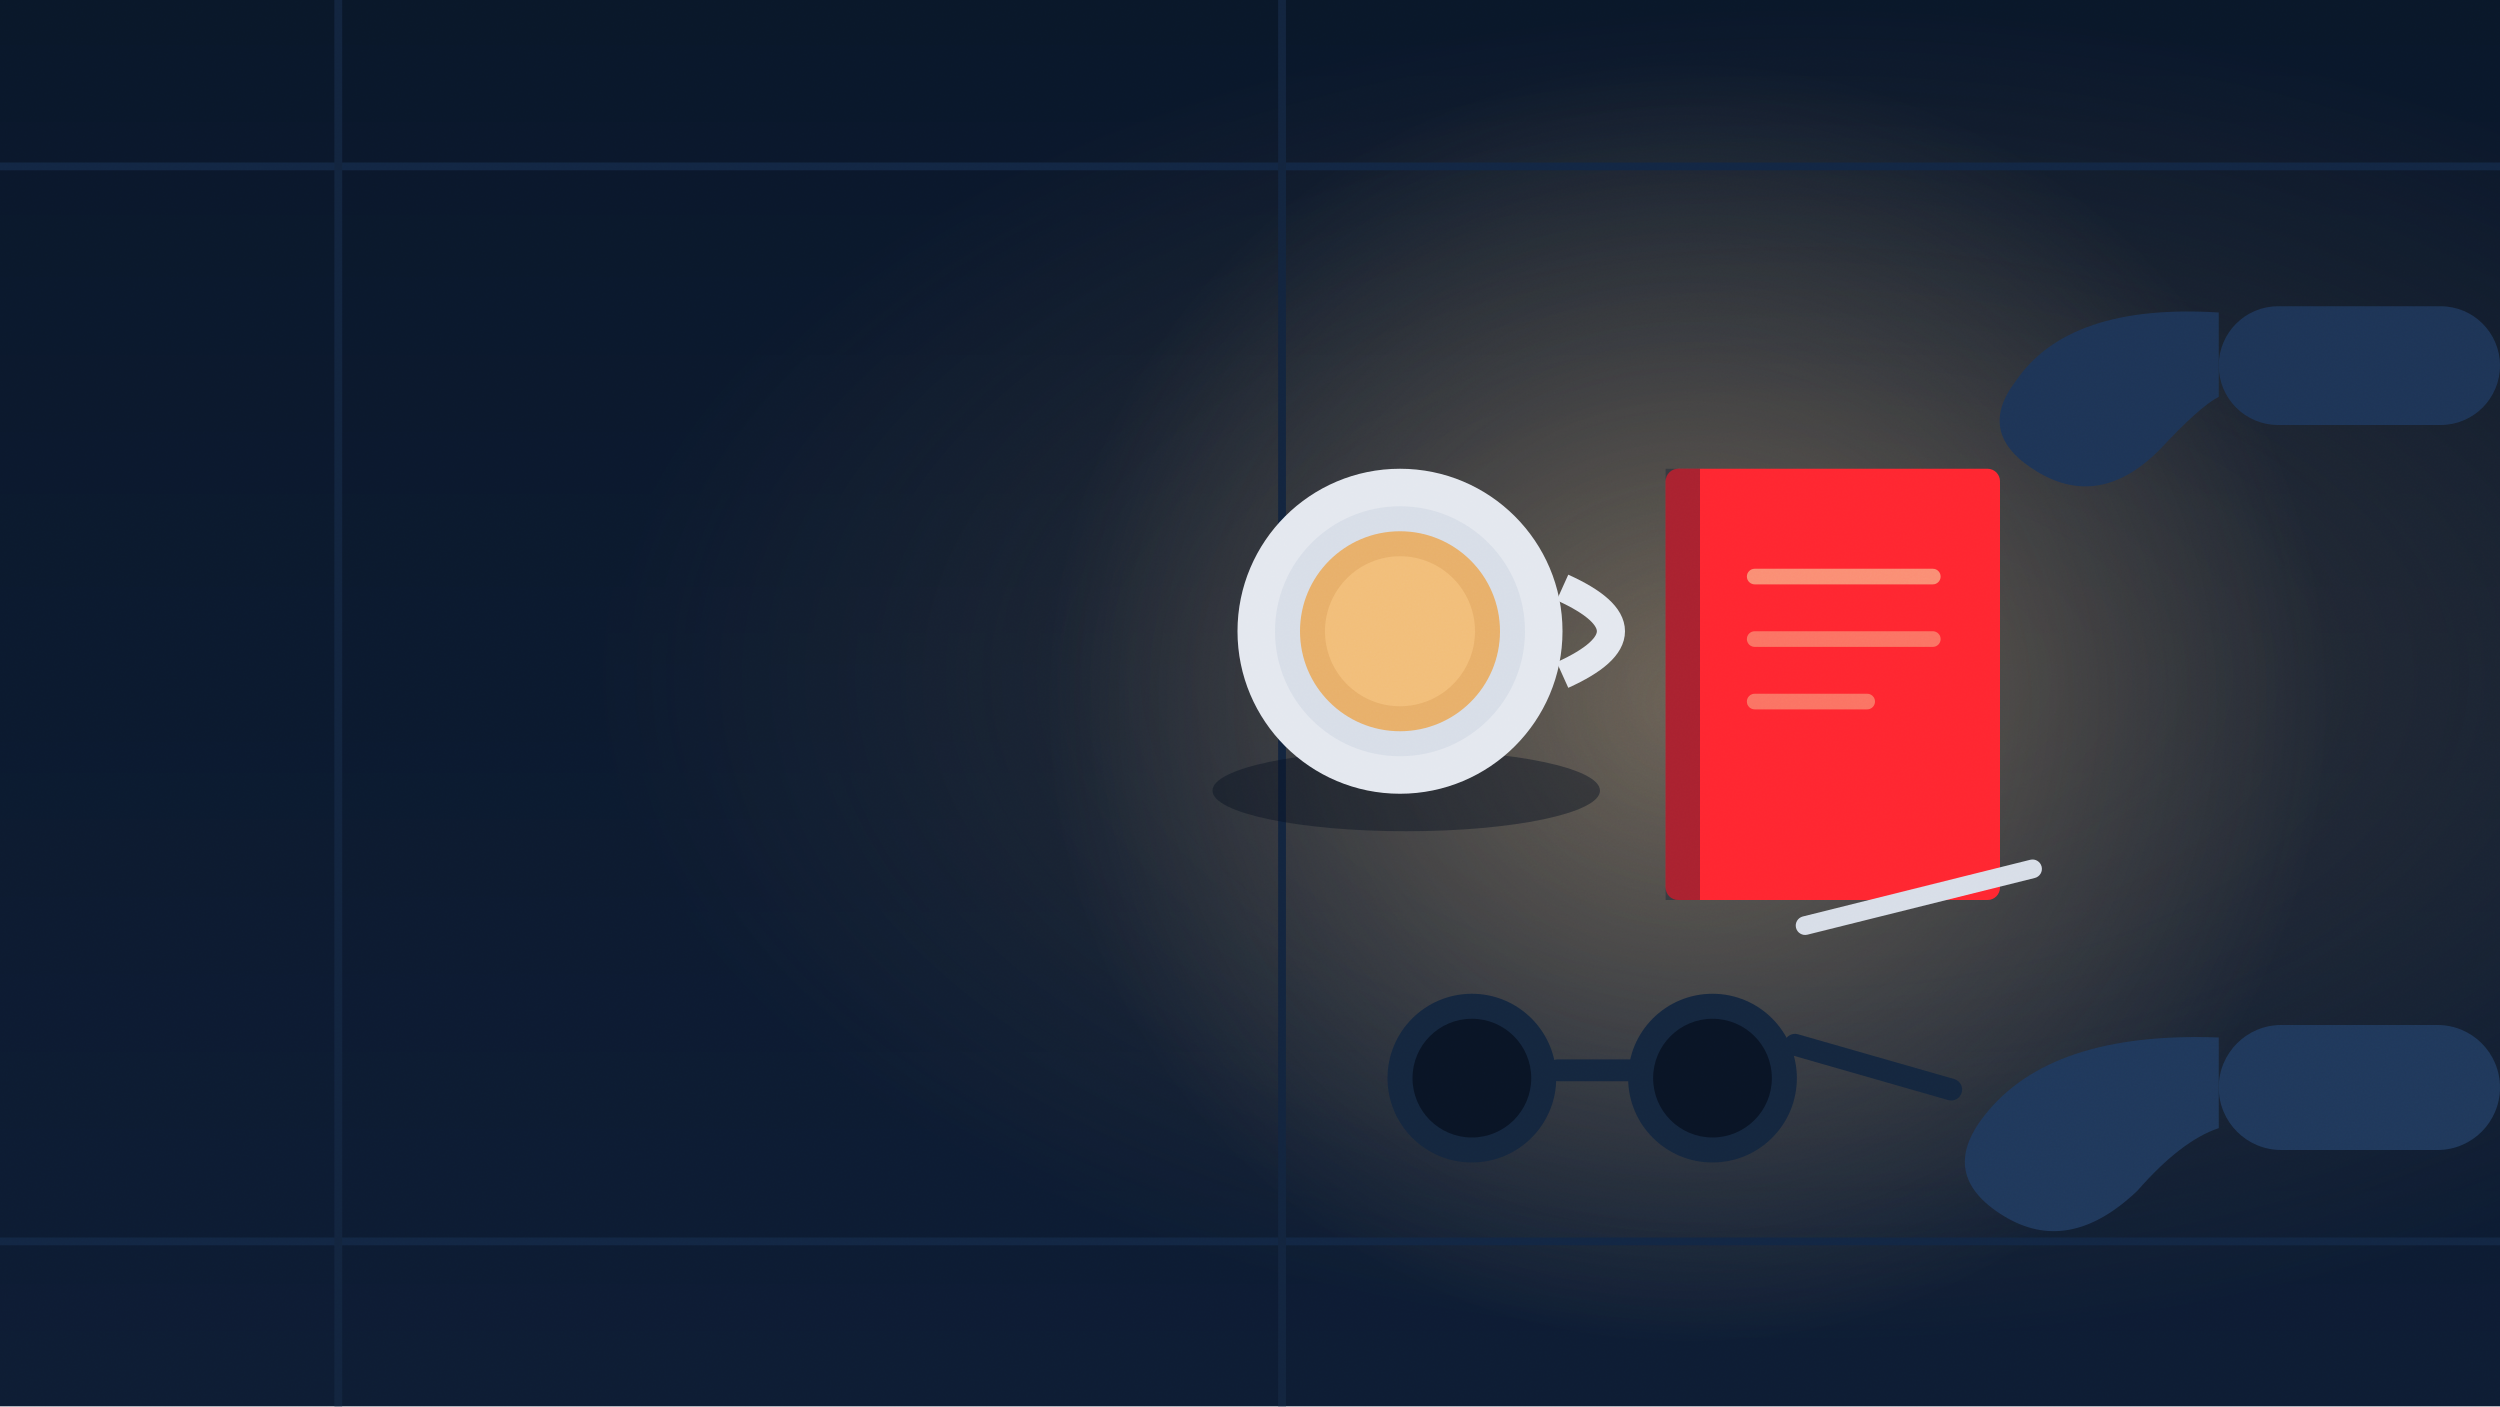
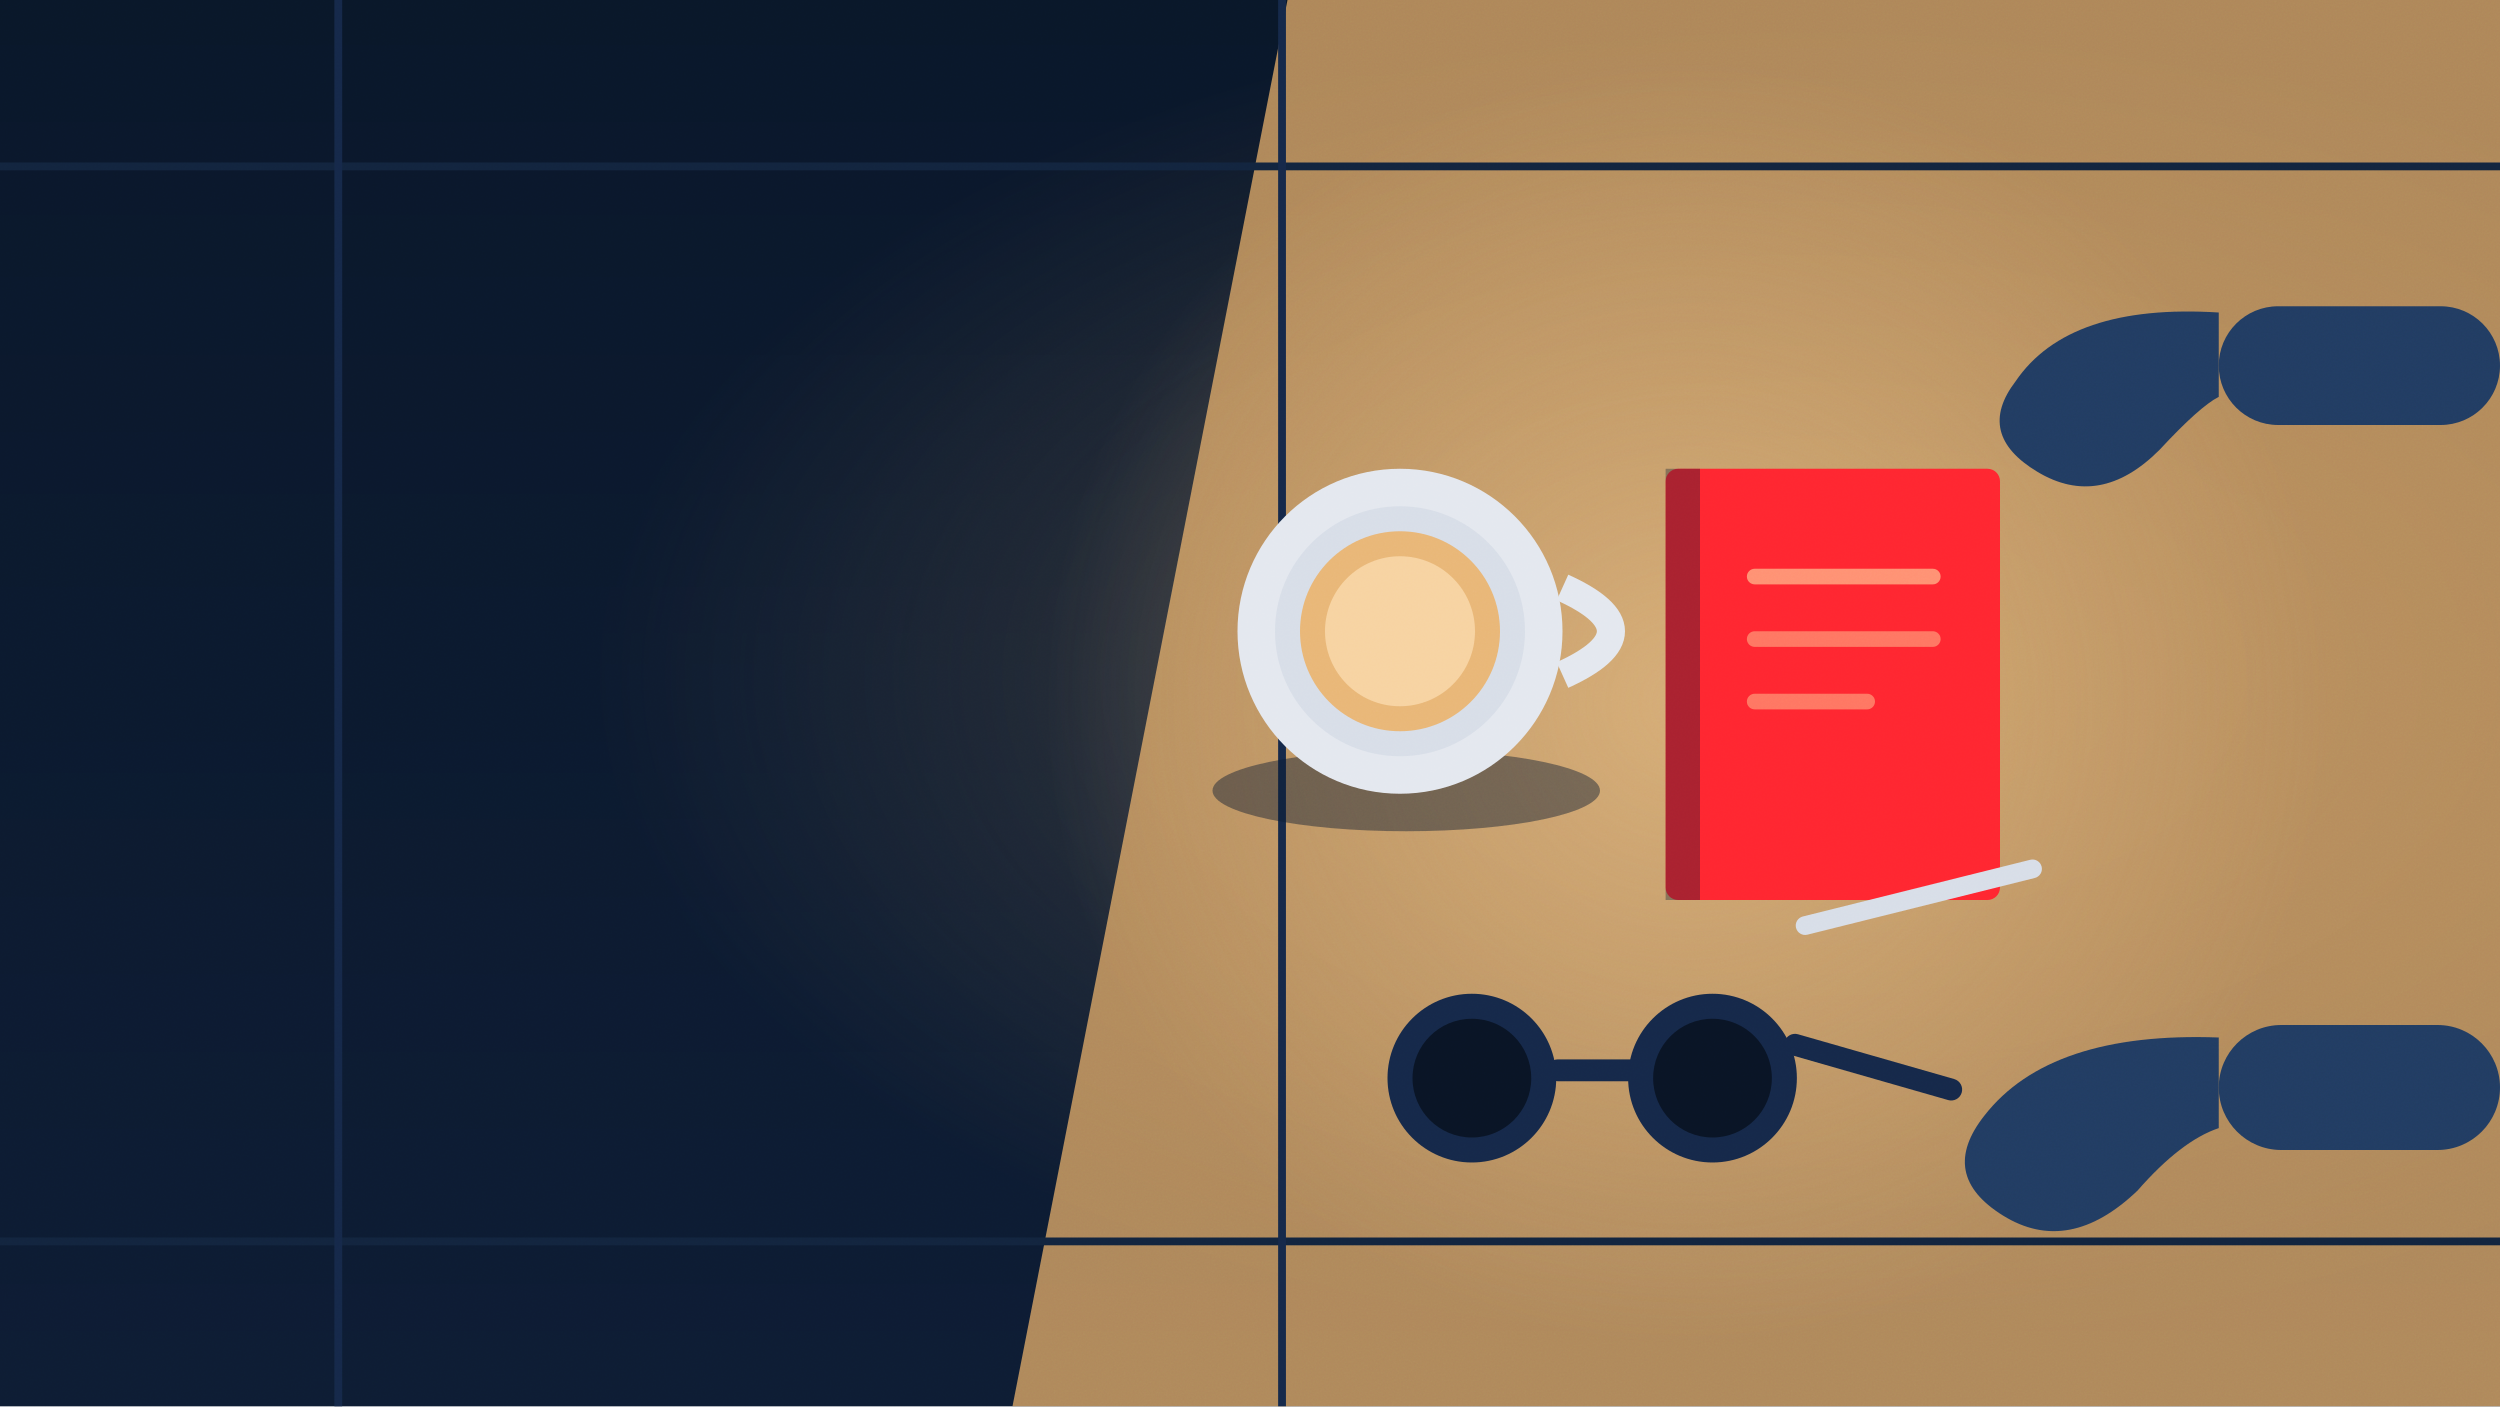
- <svg xmlns="http://www.w3.org/2000/svg" viewBox="0 0 1600 900" role="img" aria-label="An overhead flat-lay on linen, drawn flat: a cup of coffee, a red notebook and a pair of sunglasses arranged under warm light, with two hands reaching in from the right and the left of the cloth left plain.">
+ <svg xmlns="http://www.w3.org/2000/svg" viewBox="0 0 1600 900" role="img" aria-label="An overhead flat-lay on linen, drawn flat: a cup of coffee, a red notebook and a pair of sunglasses arranged on lit linen, with two hands reaching in from the right and the left of the cloth left plain.">
  <defs>
    <linearGradient id="h8sky" x1="0" y1="0" x2="0" y2="1">
      <stop offset="0" stop-color="#0A1527" />
      <stop offset="1" stop-color="#101F39" />
    </linearGradient>
    <radialGradient id="h8glow" cx="0.72" cy="0.48" r="0.48">
-       <stop offset="0" stop-color="#F0B268" stop-opacity="0.30" />
-       <stop offset="1" stop-color="#F0B268" stop-opacity="0" />
+       <stop offset="0" stop-color="#F2BE7A" stop-opacity="0.46" />
+       <stop offset="1" stop-color="#F2BE7A" stop-opacity="0" />
    </radialGradient>
    <radialGradient id="h8lamp" cx="0.5" cy="0.5" r="0.5">
-       <stop offset="0" stop-color="#FFD9A0" stop-opacity="0.30" />
+       <stop offset="0" stop-color="#FFD9A0" stop-opacity="0.38" />
      <stop offset="1" stop-color="#FFD9A0" stop-opacity="0" />
    </radialGradient>
    <filter id="h8grain">
      <feTurbulence type="fractalNoise" baseFrequency="0.85" numOctaves="3" />
    </filter>
  </defs>
  <rect width="1600" height="900" fill="url(#h8sky)" />
  <rect width="1600" height="900" fill="url(#h8glow)" />
  <rect width="1600" height="900" fill="#0C1A2F" opacity="0.45" />
+   <path d="M648 900 L824 0 L1600 0 L1600 900 Z" fill="#E8B06B" opacity="0.74" />
  <circle cx="1080" cy="450" r="410" fill="url(#h8lamp)" />
-   <rect y="104" width="1600" height="5" fill="#132744" />
-   <rect y="792" width="1600" height="5" fill="#132744" />
-   <rect x="214" width="5" height="900" fill="#13253F" />
-   <rect x="818" width="5" height="900" fill="#13253F" />
+   <rect y="104" width="1600" height="5" fill="#13253F" />
+   <rect y="792" width="1600" height="5" fill="#13253F" />
+   <rect x="214" width="5" height="900" fill="#16294A" />
+   <rect x="818" width="5" height="900" fill="#16294A" />
  <g>
-     <ellipse cx="900" cy="506" rx="124" ry="26" fill="#081222" opacity="0.45" />
+     <ellipse cx="900" cy="506" rx="124" ry="26" fill="#0B1A30" opacity="0.45" />
    <circle cx="896" cy="404" r="104" fill="#E4E8EF" />
    <circle cx="896" cy="404" r="80" fill="#D8DEE8" />
-     <circle cx="896" cy="404" r="64" fill="#E8B06B" />
-     <circle cx="896" cy="404" r="48" fill="#F2BE7A" />
+     <circle cx="896" cy="404" r="64" fill="#E9B778" />
+     <circle cx="896" cy="404" r="48" fill="#F7D3A2" />
    <path d="M1000 376 q62 28 0 56" fill="none" stroke="#E4E8EF" stroke-width="18" />
  </g>
  <g>
    <rect x="1066" y="300" width="214" height="276" rx="8" fill="#FF2731" />
    <rect x="1066" y="300" width="22" height="276" fill="#0C1A2F" opacity="0.35" />
-     <rect x="1118" y="364" width="124" height="10" rx="5" fill="#F7D3A2" opacity="0.6" />
-     <rect x="1118" y="404" width="124" height="10" rx="5" fill="#F7D3A2" opacity="0.45" />
-     <rect x="1118" y="444" width="82" height="10" rx="5" fill="#F7D3A2" opacity="0.45" />
+     <rect x="1118" y="364" width="124" height="10" rx="5" fill="#FFD9A0" opacity="0.6" />
+     <rect x="1118" y="404" width="124" height="10" rx="5" fill="#FFD9A0" opacity="0.45" />
+     <rect x="1118" y="444" width="82" height="10" rx="5" fill="#FFD9A0" opacity="0.45" />
    <rect x="1148" y="588" width="162" height="12" rx="6" fill="#D8DEE8" transform="rotate(-14 1148 588)" />
  </g>
  <g>
-     <circle cx="942" cy="690" r="54" fill="#15273F" />
+     <circle cx="942" cy="690" r="54" fill="#16294A" />
    <circle cx="942" cy="690" r="38" fill="#0A1526" />
-     <circle cx="1096" cy="690" r="54" fill="#15273F" />
+     <circle cx="1096" cy="690" r="54" fill="#16294A" />
    <circle cx="1096" cy="690" r="38" fill="#0A1526" />
-     <rect x="990" y="678" width="60" height="14" rx="7" fill="#15273F" />
-     <rect x="1144" y="660" width="118" height="14" rx="7" fill="#15273F" transform="rotate(16 1144 660)" />
+     <rect x="990" y="678" width="60" height="14" rx="7" fill="#16294A" />
+     <rect x="1144" y="660" width="118" height="14" rx="7" fill="#16294A" transform="rotate(16 1144 660)" />
  </g>
  <g>
-     <rect x="1420" y="196" width="180" height="76" rx="38" fill="#1E3557" />
-     <path d="M1420 200 q-96 -6 -130 44 q-26 34 14 58 q40 24 78 -14 q26 -28 38 -34 z" fill="#1E3557" />
-     <rect x="1420" y="656" width="180" height="80" rx="40" fill="#20395C" />
-     <path d="M1420 664 q-108 -4 -150 50 q-30 38 12 64 q42 26 86 -16 q28 -32 52 -40 z" fill="#20395C" />
+     <rect x="1420" y="196" width="180" height="76" rx="38" fill="#223D63" />
+     <path d="M1420 200 q-96 -6 -130 44 q-26 34 14 58 q40 24 78 -14 q26 -28 38 -34 z" fill="#223D63" />
+     <rect x="1420" y="656" width="180" height="80" rx="40" fill="#223D63" />
+     <path d="M1420 664 q-108 -4 -150 50 q-30 38 12 64 q42 26 86 -16 q28 -32 52 -40 z" fill="#223D63" />
  </g>
  <rect width="1600" height="900" filter="url(#h8grain)" opacity="0.055" style="mix-blend-mode:overlay" />
</svg>
